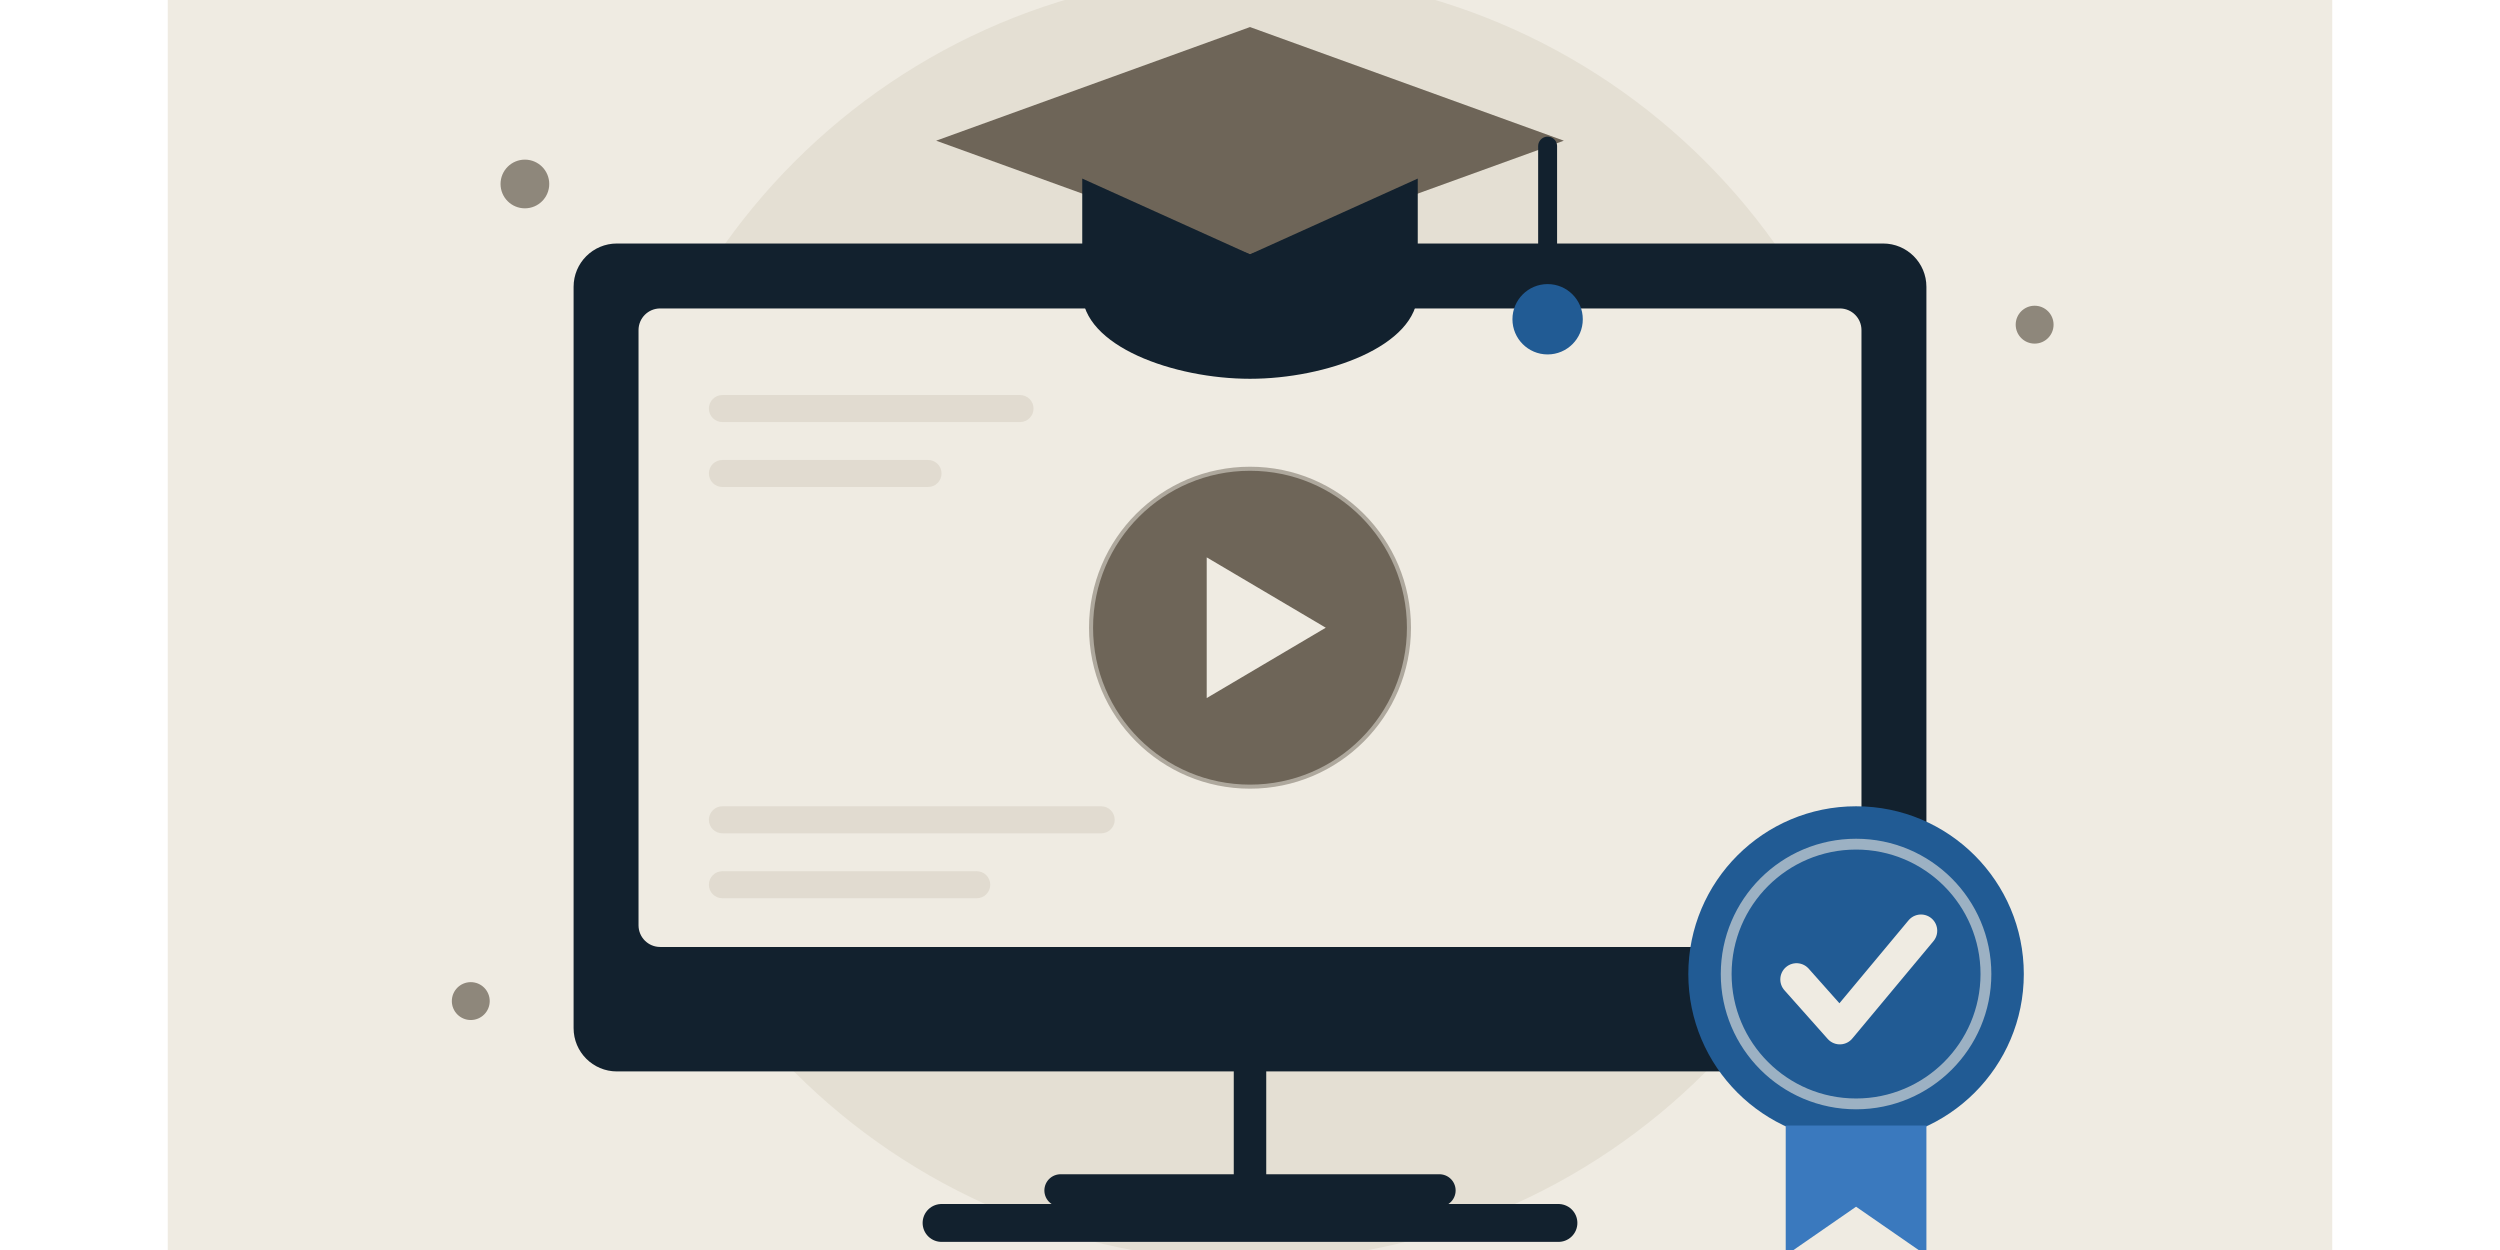
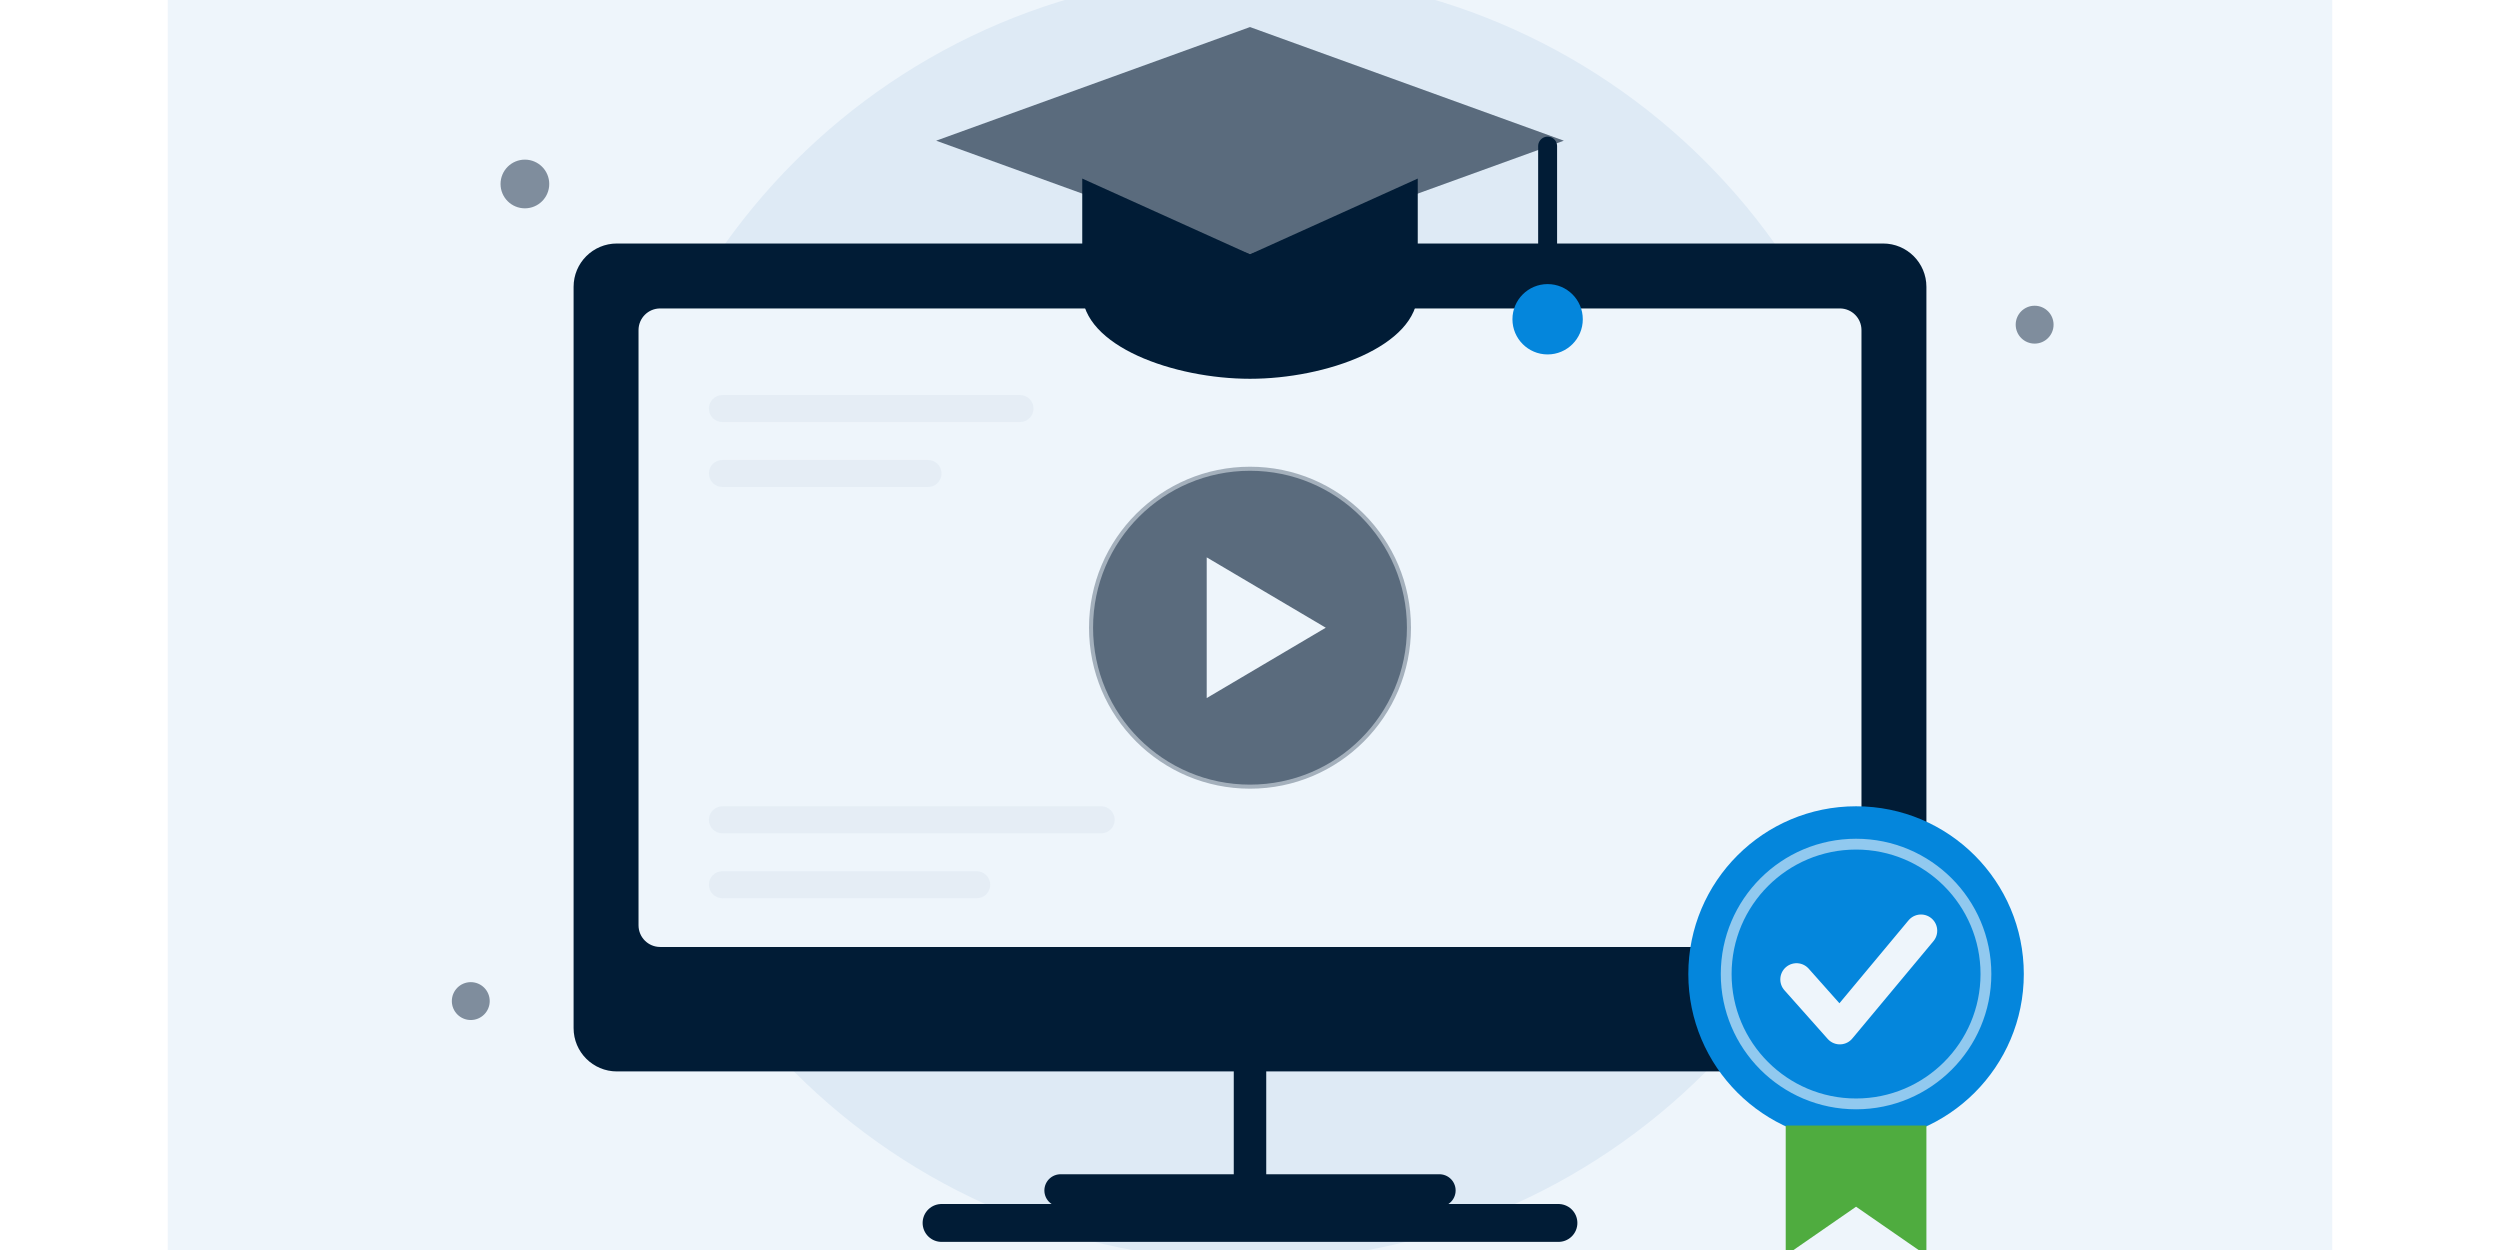
- <svg xmlns="http://www.w3.org/2000/svg" viewBox="-62 60 924 462" width="924" height="462" style="background:#EFEBE2" role="img" aria-label="Capacitación en línea con certificado">
+ <svg xmlns="http://www.w3.org/2000/svg" viewBox="-62 60 924 462" width="924" height="462" style="background:#EEF5FB" role="img" aria-label="Capacitación en línea con certificado">
  <style>
@keyframes latido{0%,100%{transform:scale(1)}50%{transform:scale(1.05)}}
@keyframes onda{0%{transform:scale(1);opacity:.5}100%{transform:scale(1.65);opacity:0}}
@keyframes entra{0%{transform:scale(.62);opacity:0}
  68%{transform:scale(1.07)}100%{transform:scale(1);opacity:1}}
#play{animation:latido 2.6s ease-in-out infinite}
#aro{animation:onda 2.6s ease-out infinite}
#sellocur{animation:entra .9s cubic-bezier(.34,1.56,.64,1) .3s both}
@media (prefers-reduced-motion:reduce){*{animation:none!important}}</style>
-   <rect width="800" height="600" fill="#EFEBE2" />
-   <circle cx="400" cy="288" r="238" fill="#E4DFD3" />
-   <rect x="150" y="150" width="500" height="306" rx="16" fill="#12212E" />
-   <rect x="174" y="174" width="452" height="236" rx="8" fill="#EFEBE2" />
-   <path d="M330 500 H470 M400 456 V500" stroke="#12212E" stroke-width="12" stroke-linecap="round" />
-   <path d="M286 512 H514" stroke="#12212E" stroke-width="14" stroke-linecap="round" />
-   <circle id="aro" cx="400" cy="292" r="58" fill="none" stroke="#6E6558" stroke-width="3" opacity=".5" style="transform-origin:400px 292px" />
-   <circle id="play" cx="400" cy="292" r="58" fill="#6E6558" style="transform-origin:400px 292px" />
-   <path d="M384 266 L428 292 L384 318 Z" fill="#EFEBE2" />
-   <rect x="200" y="206" width="120" height="10" rx="5" fill="#D3CCBE" opacity=".5" />
-   <rect x="200" y="230" width="86" height="10" rx="5" fill="#D3CCBE" opacity=".5" />
-   <rect x="200" y="358" width="150" height="10" rx="5" fill="#D3CCBE" opacity=".5" />
-   <rect x="200" y="382" width="104" height="10" rx="5" fill="#D3CCBE" opacity=".5" />
+   <rect width="800" height="600" fill="#EEF5FB" />
+   <circle cx="400" cy="288" r="238" fill="#DEEAF5" />
+   <rect x="150" y="150" width="500" height="306" rx="16" fill="#011C36" />
+   <rect x="174" y="174" width="452" height="236" rx="8" fill="#EEF5FB" />
+   <path d="M330 500 H470 M400 456 V500" stroke="#011C36" stroke-width="12" stroke-linecap="round" />
+   <path d="M286 512 H514" stroke="#011C36" stroke-width="14" stroke-linecap="round" />
+   <circle id="aro" cx="400" cy="292" r="58" fill="none" stroke="#5A6B7D" stroke-width="3" opacity=".5" style="transform-origin:400px 292px" />
+   <circle id="play" cx="400" cy="292" r="58" fill="#5A6B7D" style="transform-origin:400px 292px" />
+   <path d="M384 266 L428 292 L384 318 Z" fill="#EEF5FB" />
+   <rect x="200" y="206" width="120" height="10" rx="5" fill="#DCE6F0" opacity=".5" />
+   <rect x="200" y="230" width="86" height="10" rx="5" fill="#DCE6F0" opacity=".5" />
+   <rect x="200" y="358" width="150" height="10" rx="5" fill="#DCE6F0" opacity=".5" />
+   <rect x="200" y="382" width="104" height="10" rx="5" fill="#DCE6F0" opacity=".5" />
  <g transform="translate(400 116)">
-     <path d="M0 -46 L116 -4 L0 38 L-116 -4 Z" fill="#6E6558" />
-     <path d="M-62 10 V52 C-62 72 -28 84 0 84 C28 84 62 72 62 52 V10 L0 38 Z" fill="#12212E" />
-     <path d="M110 -2 V54" stroke="#12212E" stroke-width="7" stroke-linecap="round" />
-     <circle cx="110" cy="62" r="13" fill="#215B94" />
+     <path d="M0 -46 L116 -4 L0 38 L-116 -4 Z" fill="#5A6B7D" />
+     <path d="M-62 10 V52 C-62 72 -28 84 0 84 C28 84 62 72 62 52 V10 L0 38 Z" fill="#011C36" />
+     <path d="M110 -2 V54" stroke="#011C36" stroke-width="7" stroke-linecap="round" />
+     <circle cx="110" cy="62" r="13" fill="#0486DC" />
  </g>
  <g transform="translate(624 420)">
    <g id="sellocur">
-       <circle cx="0" cy="0" r="62" fill="#215B94" />
-       <circle cx="0" cy="0" r="48" fill="none" stroke="#EFEBE2" stroke-width="4" opacity=".6" />
-       <path d="M-22 2 L-6 20 L24 -16" fill="none" stroke="#EFEBE2" stroke-width="12" stroke-linecap="round" stroke-linejoin="round" />
-       <path d="M-26 56 L-26 104 L0 86 L26 104 L26 56" fill="#3A79BE" />
+       <circle cx="0" cy="0" r="62" fill="#0486DC" />
+       <circle cx="0" cy="0" r="48" fill="none" stroke="#EEF5FB" stroke-width="4" opacity=".6" />
+       <path d="M-22 2 L-6 20 L24 -16" fill="none" stroke="#EEF5FB" stroke-width="12" stroke-linecap="round" stroke-linejoin="round" />
+       <path d="M-26 56 L-26 104 L0 86 L26 104 L26 56" fill="#4FAC3F" />
    </g>
  </g>
-   <circle cx="132" cy="128" r="9" fill="#6E6558" opacity=".75" />
-   <circle cx="690" cy="180" r="7" fill="#6E6558" opacity=".75" />
-   <circle cx="112" cy="430" r="7" fill="#6E6558" opacity=".75" />
+   <circle cx="132" cy="128" r="9" fill="#5A6B7D" opacity=".75" />
+   <circle cx="690" cy="180" r="7" fill="#5A6B7D" opacity=".75" />
+   <circle cx="112" cy="430" r="7" fill="#5A6B7D" opacity=".75" />
</svg>
